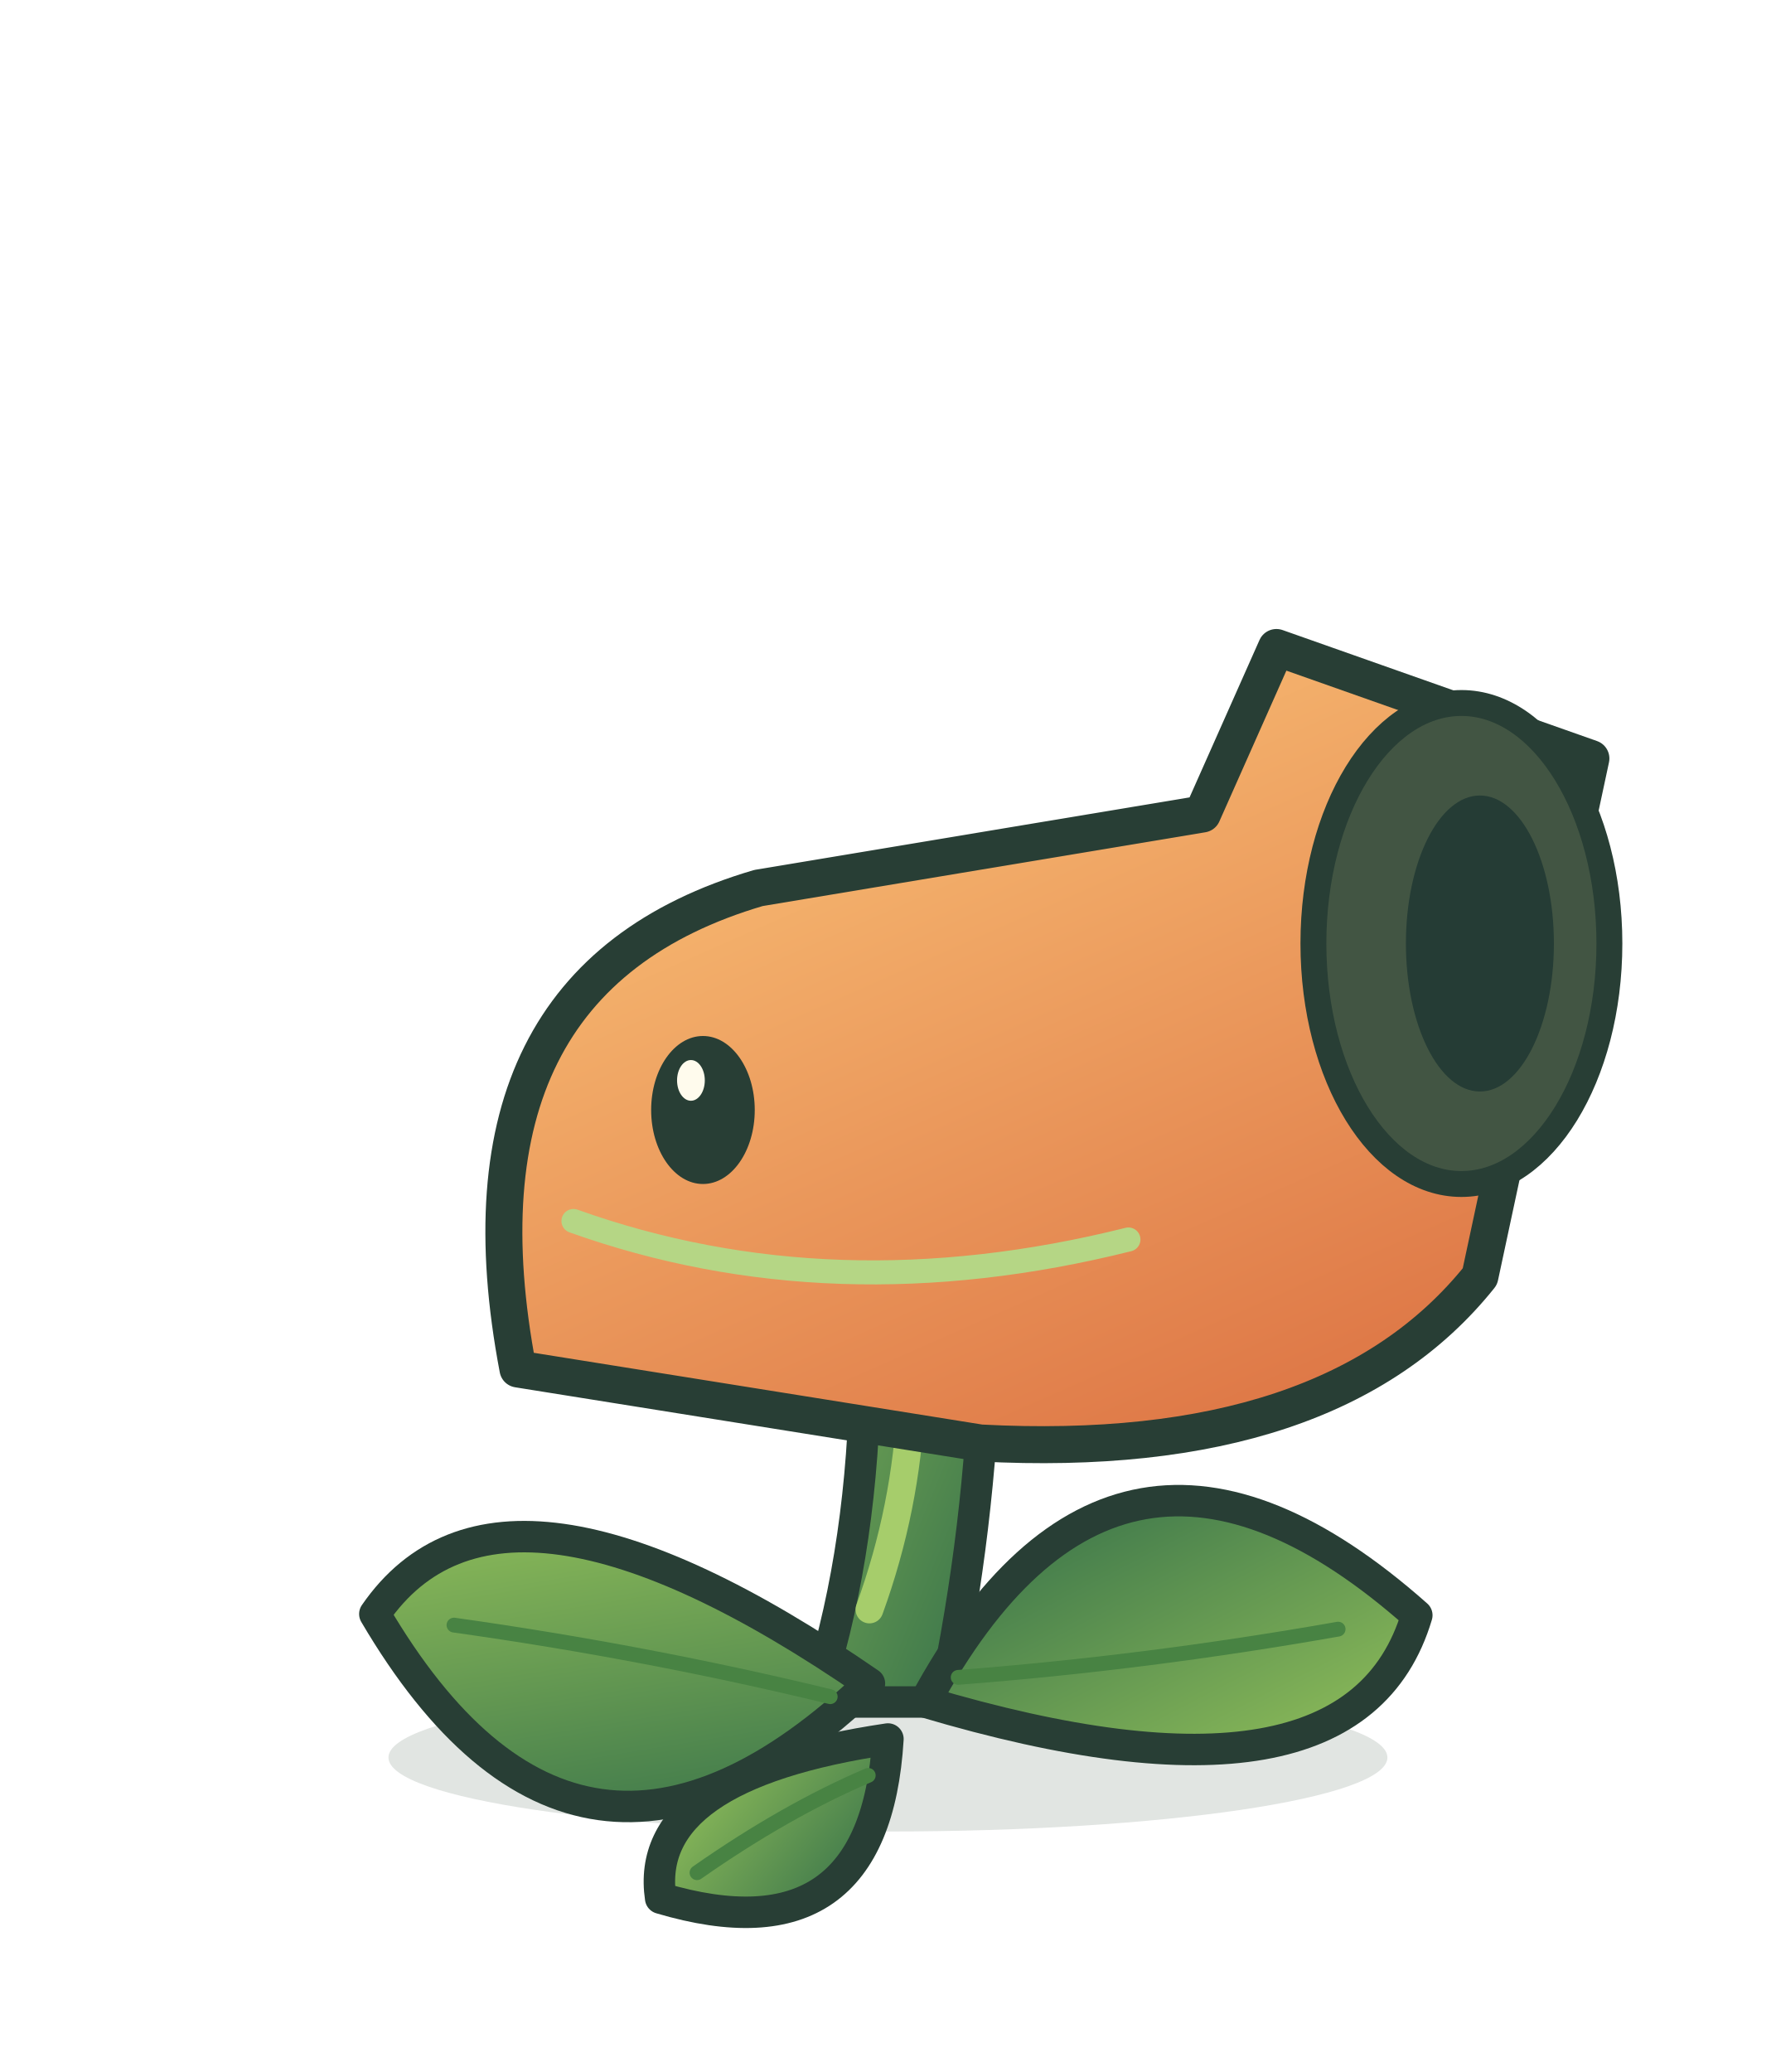
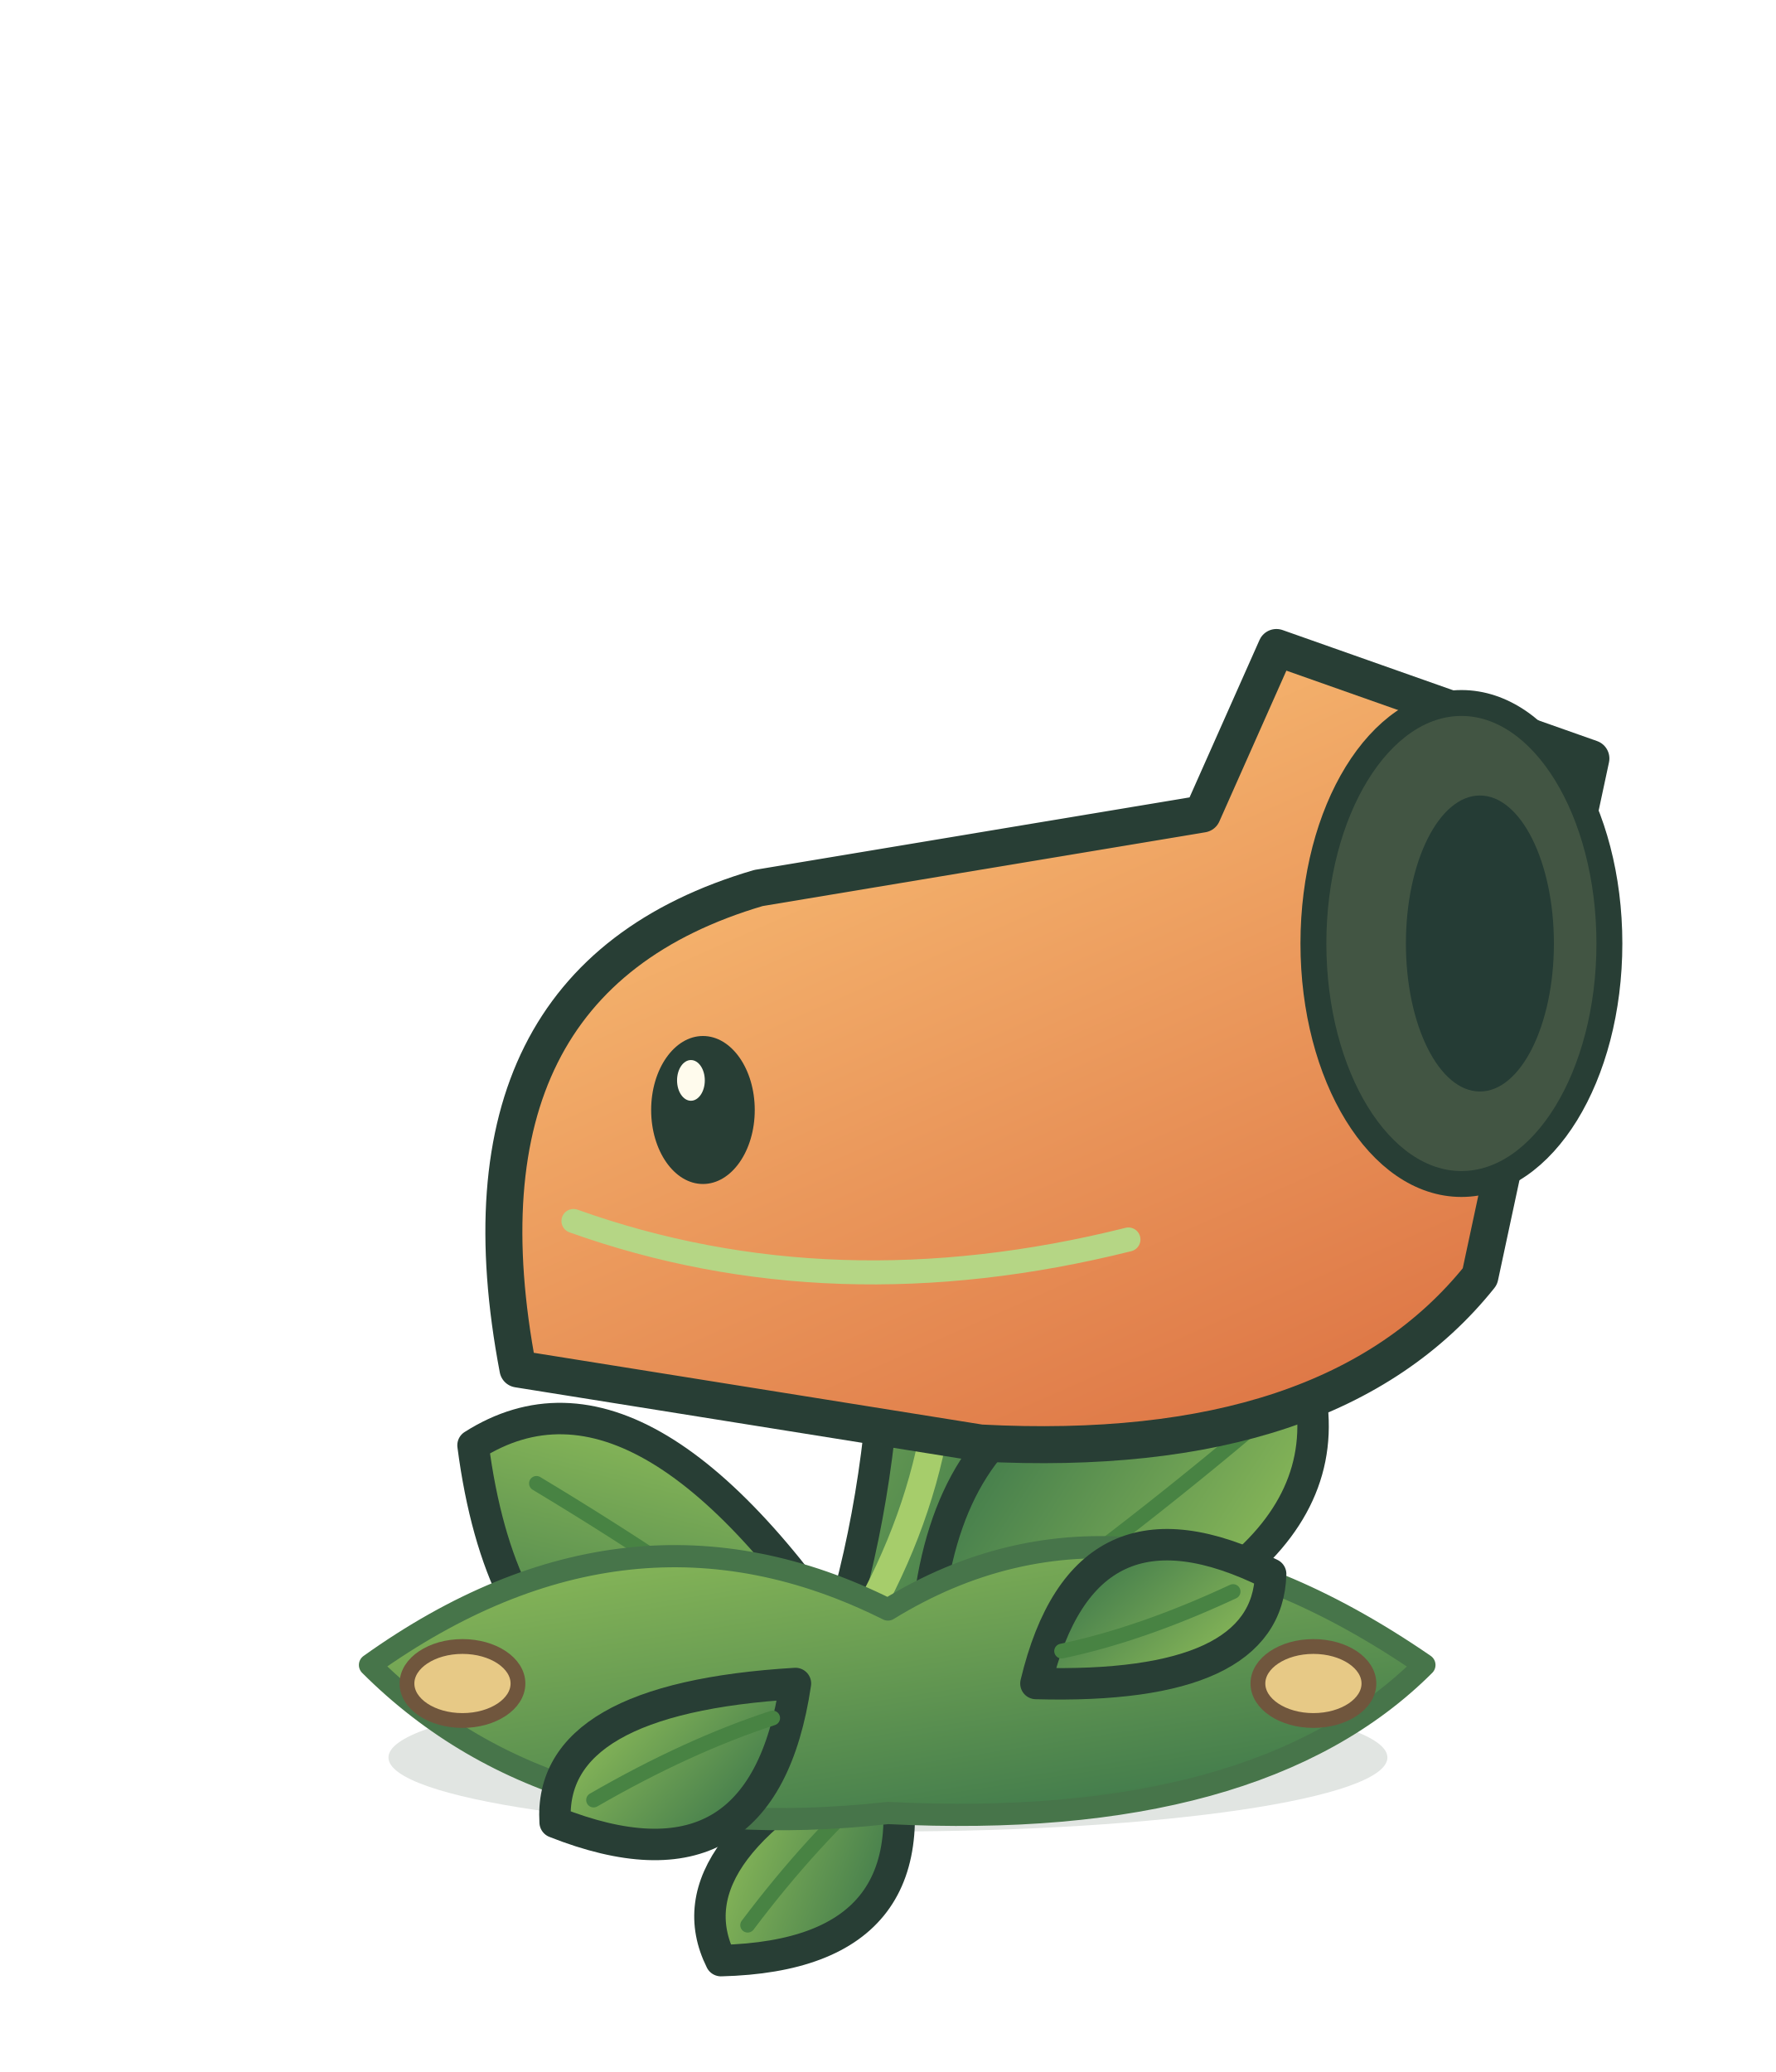
- <svg xmlns="http://www.w3.org/2000/svg" width="192" height="224" viewBox="-48 -60 96 112">
+ <svg xmlns="http://www.w3.org/2000/svg" width="192" height="224" viewBox="-48 -60 96 112" data-plant-kind="pepper_mortar" data-art-signature="53c92fe37e40">
  <defs>
    <linearGradient id="pea" x1=".2" y1="0" x2=".8" y2="1">
      <stop stop-color="#b7dc7a" />
      <stop offset="1" stop-color="#55904d" />
    </linearGradient>
    <linearGradient id="leaf" x1=".2" y1="0" x2=".8" y2="1">
      <stop stop-color="#88b758" />
      <stop offset="1" stop-color="#3d774b" />
    </linearGradient>
    <linearGradient id="gold" x1=".2" y1="0" x2=".8" y2="1">
      <stop stop-color="#fbe4a0" />
      <stop offset="1" stop-color="#d6953f" />
    </linearGradient>
    <linearGradient id="sun" x1=".2" y1="0" x2=".8" y2="1">
      <stop stop-color="#f0bd65" />
      <stop offset="1" stop-color="#bf813d" />
    </linearGradient>
    <linearGradient id="cream" x1=".2" y1="0" x2=".8" y2="1">
      <stop stop-color="#fff3d4" />
      <stop offset="1" stop-color="#d9be99" />
    </linearGradient>
    <linearGradient id="bark" x1=".2" y1="0" x2=".8" y2="1">
      <stop stop-color="#dcb474" />
      <stop offset="1" stop-color="#aa783f" />
    </linearGradient>
    <linearGradient id="ice" x1=".2" y1="0" x2=".8" y2="1">
      <stop stop-color="#d7f5f4" />
      <stop offset="1" stop-color="#72abc8" />
    </linearGradient>
    <linearGradient id="mint" x1=".2" y1="0" x2=".8" y2="1">
      <stop stop-color="#bfe8cb" />
      <stop offset="1" stop-color="#599993" />
    </linearGradient>
    <linearGradient id="rose" x1=".2" y1="0" x2=".8" y2="1">
      <stop stop-color="#f3b6bd" />
      <stop offset="1" stop-color="#c36282" />
    </linearGradient>
    <linearGradient id="violet" x1=".2" y1="0" x2=".8" y2="1">
      <stop stop-color="#d9c2e9" />
      <stop offset="1" stop-color="#997bb7" />
    </linearGradient>
    <linearGradient id="plum" x1=".2" y1="0" x2=".8" y2="1">
      <stop stop-color="#a995c5" />
      <stop offset="1" stop-color="#665c8a" />
    </linearGradient>
    <linearGradient id="night" x1=".2" y1="0" x2=".8" y2="1">
      <stop stop-color="#6e6b88" />
      <stop offset="1" stop-color="#35394e" />
    </linearGradient>
    <linearGradient id="fire" x1=".2" y1="0" x2=".8" y2="1">
      <stop stop-color="#fbc478" />
      <stop offset="1" stop-color="#dc7243" />
    </linearGradient>
    <linearGradient id="stone" x1=".2" y1="0" x2=".8" y2="1">
      <stop stop-color="#b3bbae" />
      <stop offset="1" stop-color="#747f7b" />
    </linearGradient>
  </defs>
  <ellipse cx="0" cy="35" rx="27" ry="4" fill="#233e2b" opacity=".14" stroke="none" stroke-width="0" />
-   <path d="M-4 32 Q1 17 -3 -5 L4 -5 Q7 13 3 32Z" fill="url(#leaf)" stroke="#283e35" stroke-width="1.7" stroke-linejoin="round" stroke-linecap="round" />
-   <path d="M-1 27 Q3 16 0 4" fill="none" stroke="#a6cd6b" stroke-width="1.5" stroke-linejoin="round" stroke-linecap="round" />
-   <g transform="translate(-1 31) rotate(8)">
+   <path d="M-4 32 Q2 17 -1 -5 L6 -5 Q9 13 3 32Z" fill="url(#leaf)" stroke="#283e35" stroke-width="1.7" stroke-linejoin="round" stroke-linecap="round" />
+   <path d="M-1 27 Q5 16 2 4" fill="none" stroke="#a6cd6b" stroke-width="1.5" stroke-linejoin="round" stroke-linecap="round" />
+   <g transform="translate(-1 31) rotate(31)">
+     <path d="M0 0 Q-20.0 -10.0 -25 0 Q-12.5 15.75 0 0Z" fill="url(#leaf)" stroke="#283e35" stroke-width="1.7" stroke-linejoin="round" stroke-linecap="round" />
+     <path d="M-2 1 Q-11.25 0 -21.0 0" fill="none" stroke="#488343" stroke-width="0.8" stroke-linejoin="round" stroke-linecap="round" />
+   </g>
+   <g transform="translate(2 32) rotate(140)">
    <path d="M0 0 Q-21.6 -10.8 -27 0 Q-13.5 17.01 0 0Z" fill="url(#leaf)" stroke="#283e35" stroke-width="1.7" stroke-linejoin="round" stroke-linecap="round" />
    <path d="M-2 1 Q-12.15 0 -22.68 0" fill="none" stroke="#488343" stroke-width="0.8" stroke-linejoin="round" stroke-linecap="round" />
  </g>
-   <g transform="translate(2 32) rotate(170)">
-     <path d="M0 0 Q-21.6 -10.8 -27 0 Q-13.5 17.01 0 0Z" fill="url(#leaf)" stroke="#283e35" stroke-width="1.7" stroke-linejoin="round" stroke-linecap="round" />
-     <path d="M-2 1 Q-12.15 0 -22.68 0" fill="none" stroke="#488343" stroke-width="0.8" stroke-linejoin="round" stroke-linecap="round" />
-   </g>
-   <g transform="translate(0 34) rotate(-35)">
+   <g transform="translate(0 34) rotate(-53)">
    <path d="M0 0 Q-12.0 -6.0 -15 0 Q-7.5 9.45 0 0Z" fill="url(#leaf)" stroke="#283e35" stroke-width="1.7" stroke-linejoin="round" stroke-linecap="round" />
    <path d="M-2 1 Q-6.75 0 -12.6 0" fill="none" stroke="#488343" stroke-width="0.8" stroke-linejoin="round" stroke-linecap="round" />
  </g>
+   <path d="M-28 30 Q-14 20 0 27 Q13 19 29 30 Q20 39 0 38 Q-18 40 -28 30Z" fill="url(#leaf)" stroke="#47754a" stroke-width="1.2" stroke-linejoin="round" stroke-linecap="round" />
+   <g transform="translate(-5 31) rotate(-30)">
+     <path d="M0 0 Q-12.0 -6.0 -15 0 Q-7.5 9.45 0 0Z" fill="url(#leaf)" stroke="#283e35" stroke-width="1.7" stroke-linejoin="round" stroke-linecap="round" />
+     <path d="M-2 1 Q-6.75 0 -12.6 0" fill="none" stroke="#488343" stroke-width="0.8" stroke-linejoin="round" stroke-linecap="round" />
+   </g>
+   <g transform="translate(8 31) rotate(155)">
+     <path d="M0 0 Q-11.2 -5.6 -14 0 Q-7.0 8.82 0 0Z" fill="url(#leaf)" stroke="#283e35" stroke-width="1.7" stroke-linejoin="round" stroke-linecap="round" />
+     <path d="M-2 1 Q-6.3 0 -11.76 0" fill="none" stroke="#488343" stroke-width="0.8" stroke-linejoin="round" stroke-linecap="round" />
+   </g>
+   <ellipse cx="-23" cy="31" rx="3" ry="2" fill="#e7c986" stroke="#70563d" stroke-width="0.8" />
+   <ellipse cx="23" cy="31" rx="3" ry="2" fill="#e7c986" stroke="#70563d" stroke-width="0.8" />
  <path d="M-20 14 Q-24 -7 -7 -12 L17 -16 L21 -25 L38 -19 L32 9 Q24 19 5 18Z" fill="url(#fire)" stroke="#283e35" stroke-width="2" stroke-linejoin="round" stroke-linecap="round" />
  <ellipse cx="31" cy="-9" rx="8" ry="13" fill="#425543" stroke="#283e35" stroke-width="1.4" />
  <ellipse cx="32" cy="-9" rx="4" ry="8" fill="#253c35" stroke="none" stroke-width="1.4" />
  <ellipse cx="-10" cy="0" rx="2.8" ry="4" fill="#283e35" stroke="none" stroke-width="1.4" />
  <ellipse cx="-10.65" cy="-1.6" rx="0.75" ry="1.1" fill="#fffbed" stroke="none" stroke-width="1.4" />
  <path d="M-17 6 Q-3 11 13 7" fill="none" stroke="#b5d685" stroke-width="1.3" stroke-linejoin="round" stroke-linecap="round" />
</svg>
